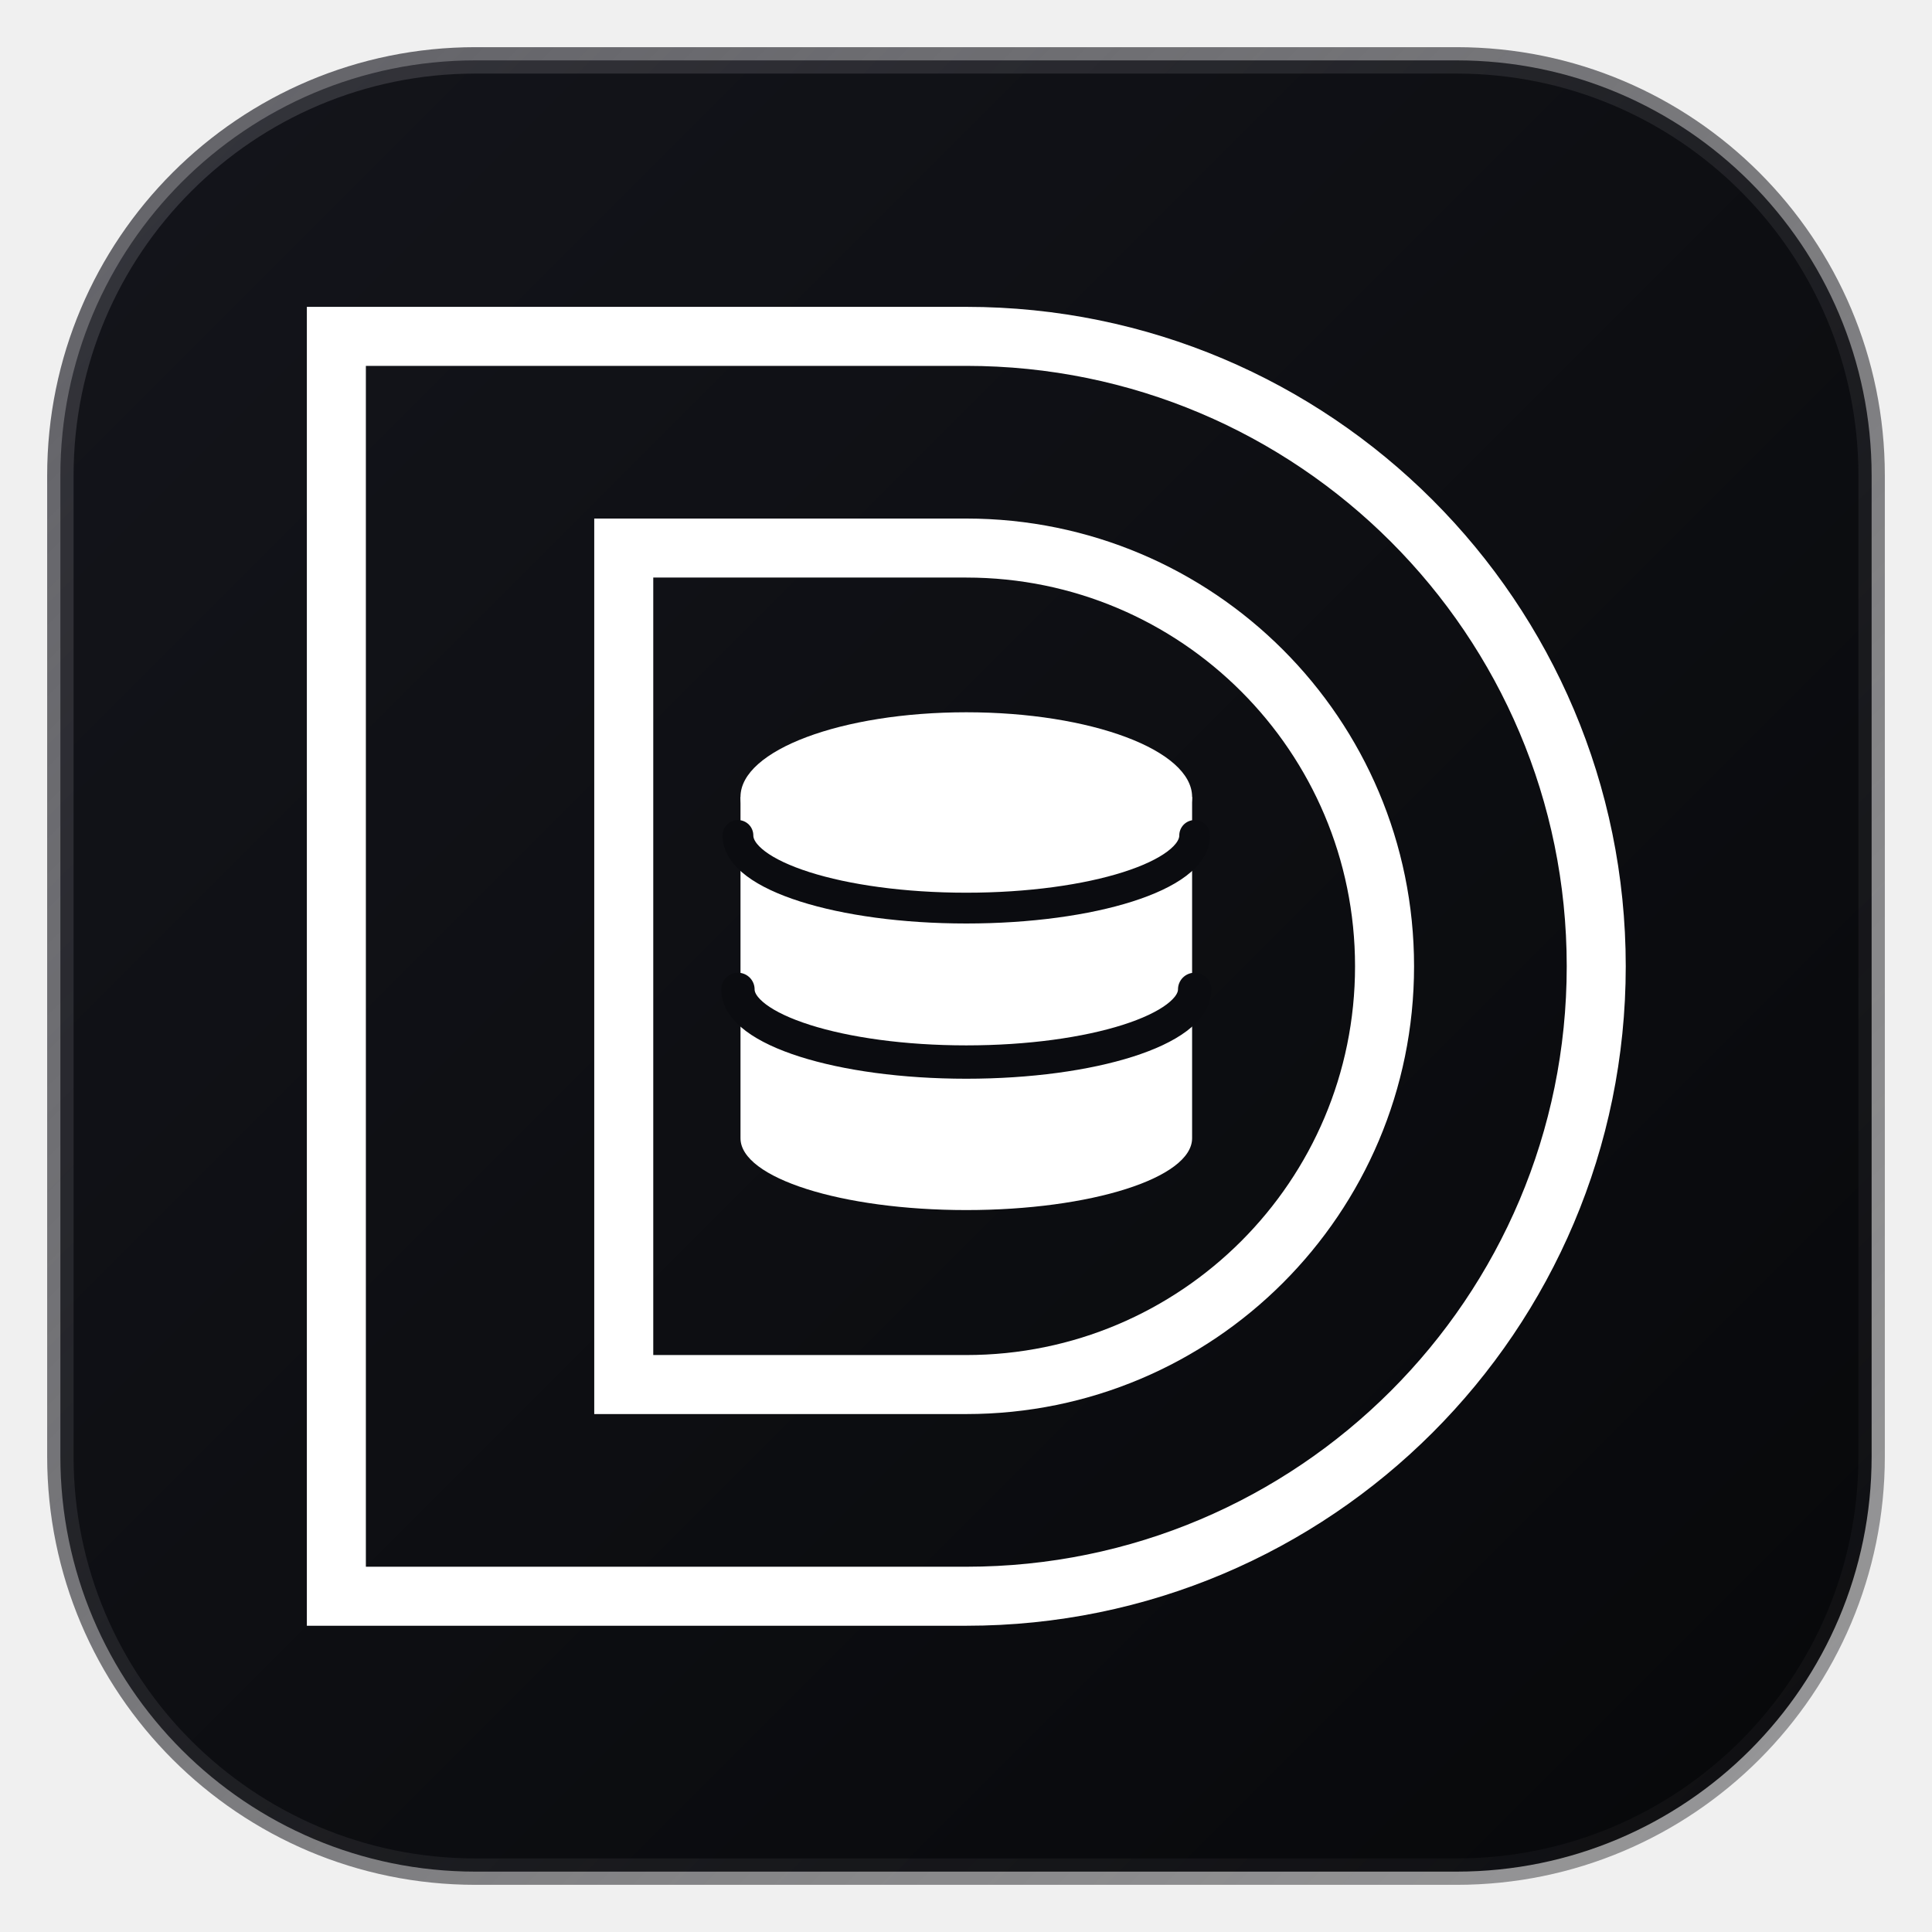
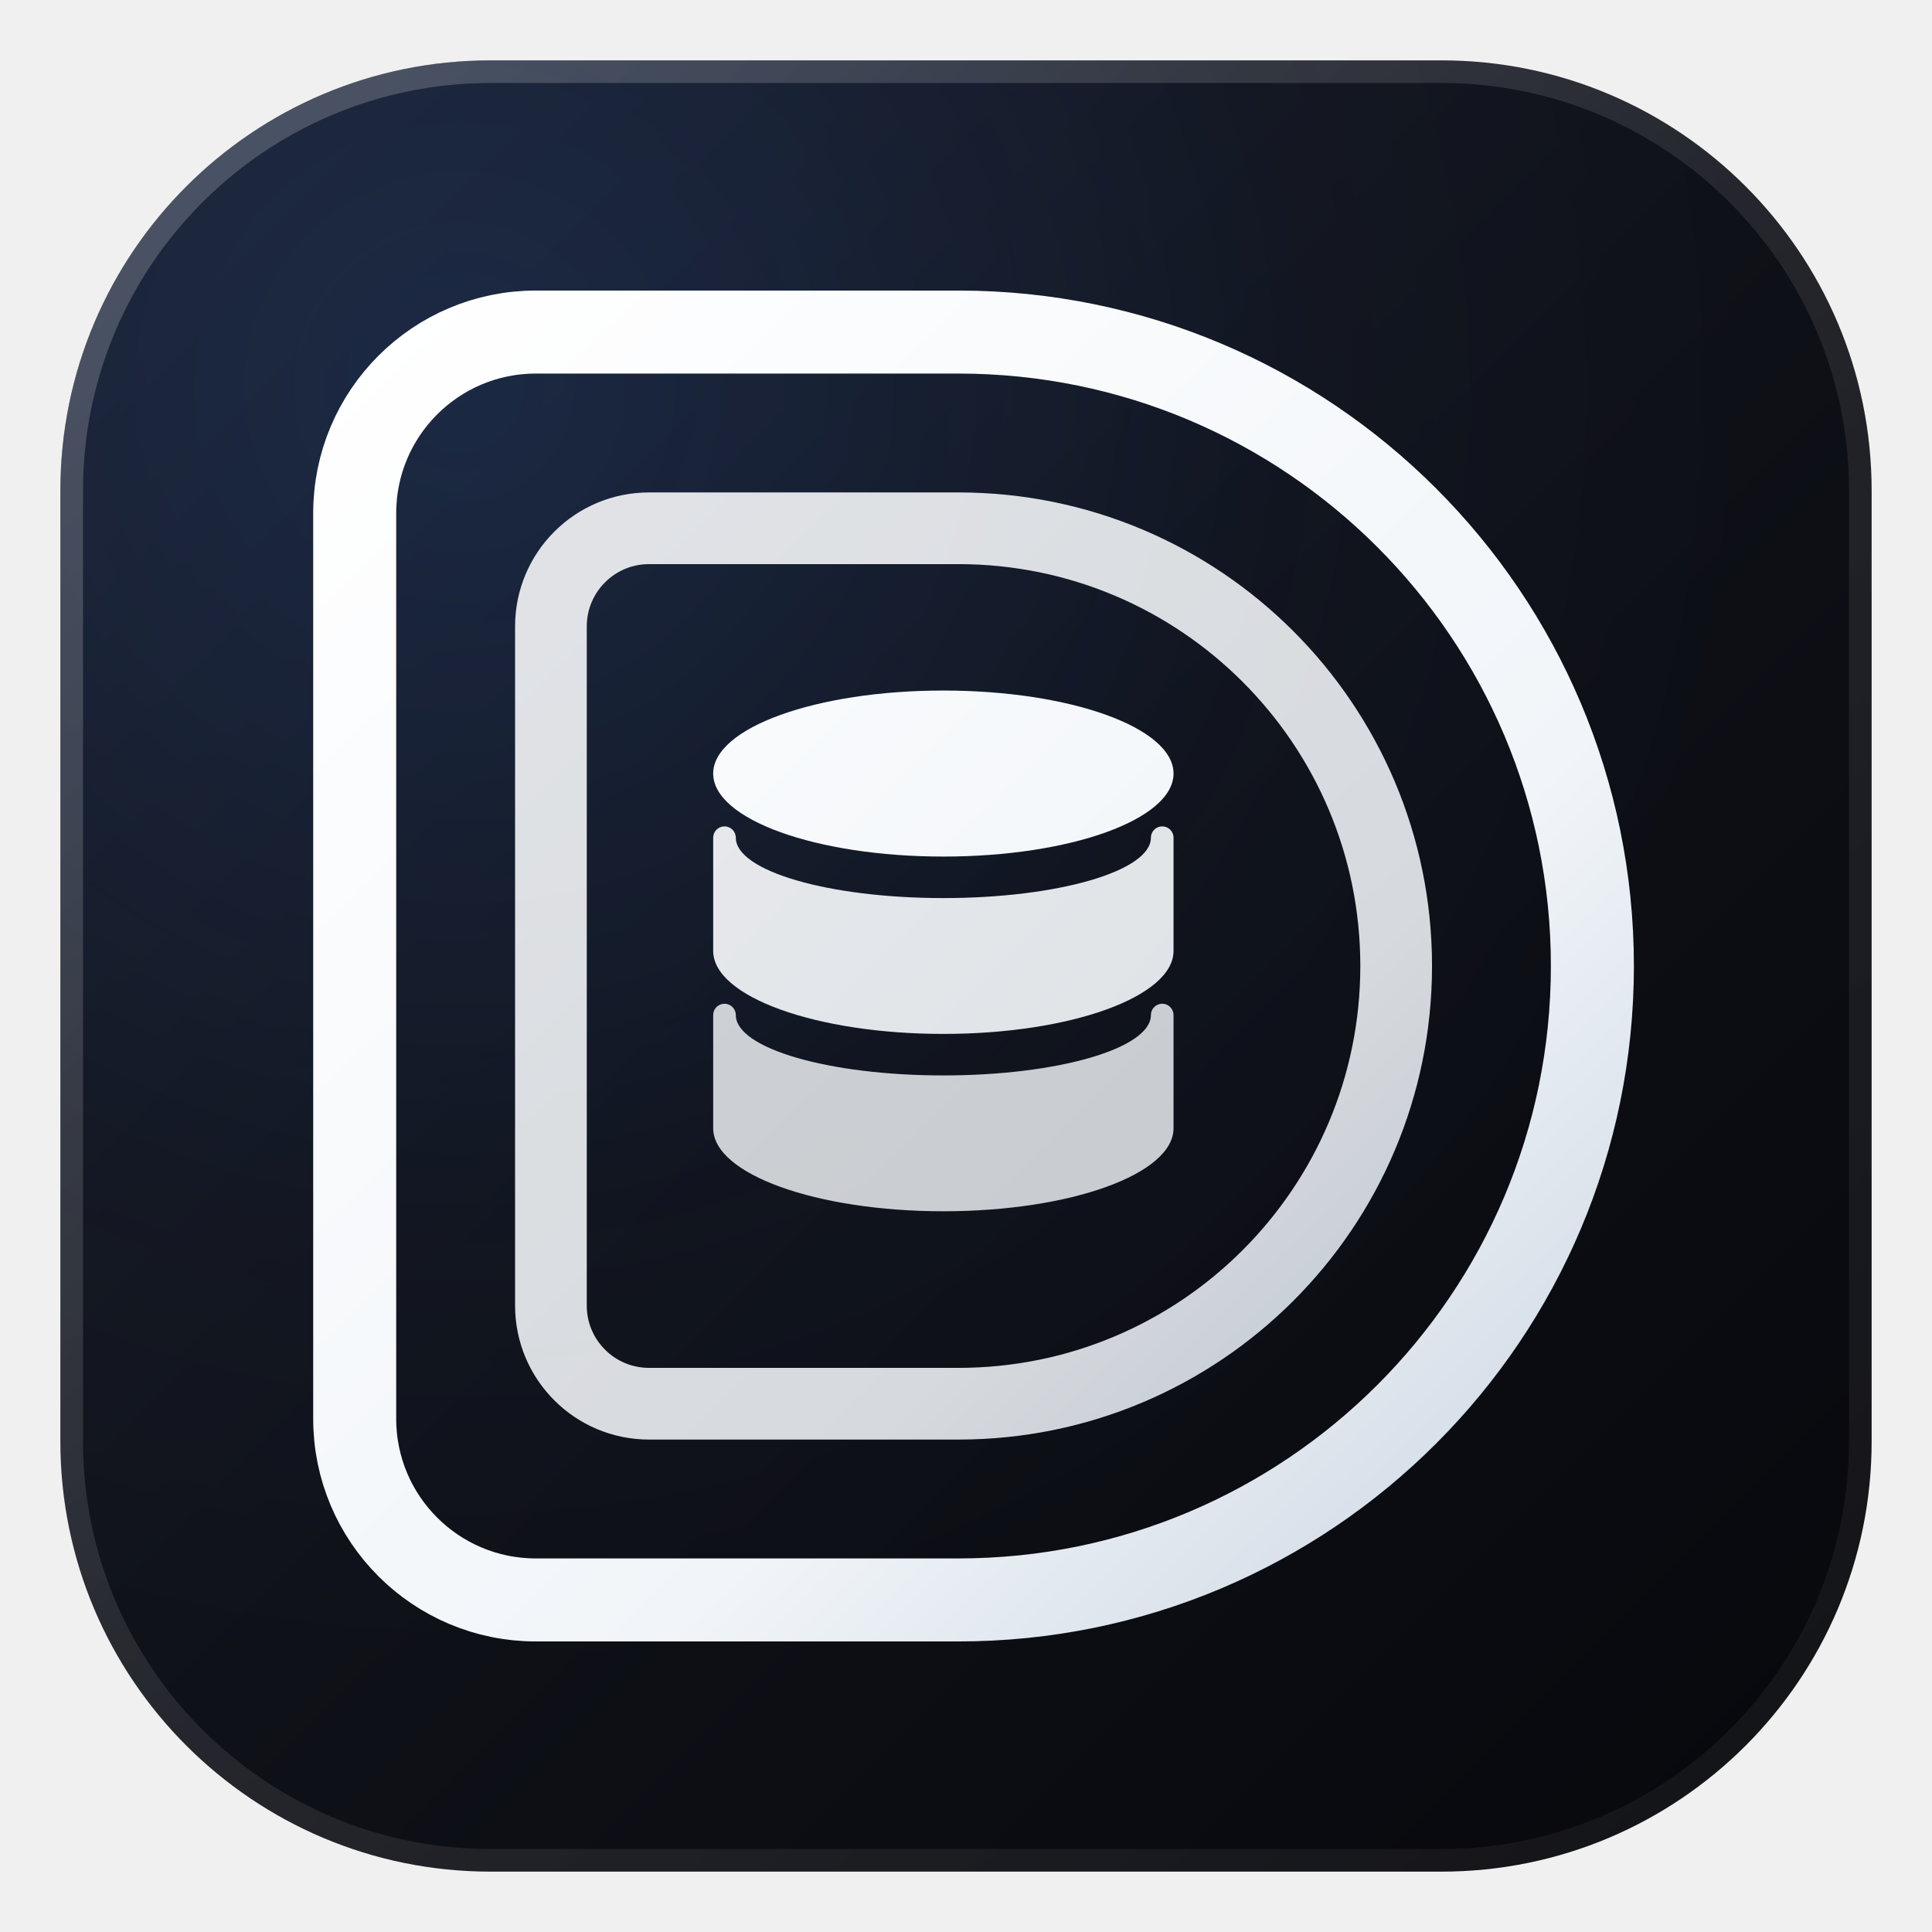
<svg xmlns="http://www.w3.org/2000/svg" viewBox="0 0 1024 1024" width="100%" height="100%" fill="none">
  <defs>
    <linearGradient id="dhub-badge-bg" x1="0%" y1="0%" x2="100%" y2="100%">
-       <stop offset="0%" stop-color="#14151b" />
-       <stop offset="100%" stop-color="#07080a" />
+       <stop offset="0%" stop-color="#1a1d28" />
+       <stop offset="50%" stop-color="#0f1118" />
+       <stop offset="100%" stop-color="#07080c" />
    </linearGradient>
+     <radialGradient id="dhub-badge-glow" cx="22%" cy="18%" r="72%">
+       <stop offset="0%" stop-color="#3b82f6" stop-opacity="0.16" />
+       <stop offset="65%" stop-color="#3b82f6" stop-opacity="0.03" />
+       <stop offset="100%" stop-color="#3b82f6" stop-opacity="0" />
+     </radialGradient>
    <linearGradient id="dhub-badge-border" x1="0%" y1="0%" x2="100%" y2="100%">
-       <stop offset="0%" stop-color="#3f3f46" stop-opacity="0.8" />
-       <stop offset="100%" stop-color="#18181b" stop-opacity="0.4" />
+       <stop offset="0%" stop-color="#ffffff" stop-opacity="0.22" />
+       <stop offset="50%" stop-color="#ffffff" stop-opacity="0.09" />
+       <stop offset="100%" stop-color="#ffffff" stop-opacity="0.04" />
+     </linearGradient>
+     <linearGradient id="dhub-mark-grad" gradientUnits="userSpaceOnUse" x1="188" y1="176" x2="844" y2="848">
+       <stop offset="0%" stop-color="#ffffff" />
+       <stop offset="65%" stop-color="#f1f5f9" />
+       <stop offset="100%" stop-color="#cbd5e1" />
    </linearGradient>
  </defs>
-   <rect x="32" y="32" width="960" height="960" rx="220" fill="url(#dhub-badge-bg)" />
-   <rect x="32" y="32" width="960" height="960" rx="220" stroke="url(#dhub-badge-border)" stroke-width="14" fill="none" />
-   <g transform="translate(164, 164) scale(0.68)">
-     <path d="M 21 21 L 512 21 A 491 491 0 0 1 512 1003 L 21 1003 Z" fill="none" stroke="#ffffff" stroke-width="46" stroke-linejoin="miter" />
-     <path d="M 245 186 L 512 186 A 326 326 0 0 1 512 838 L 245 838 Z" fill="none" stroke="#ffffff" stroke-width="46" stroke-linejoin="miter" />
-     <path d="M 336 530 L 336 646 A 176 56 0 0 0 688 646 L 688 530 Z" fill="#ffffff" />
-     <path d="M 336 380 L 336 530 A 176 56 0 0 0 688 530 L 688 380 Z" fill="#ffffff" />
-     <ellipse cx="512" cy="380" rx="176" ry="66" fill="#ffffff" />
-     <path d="M 334 530 A 176 56 0 0 0 690 530" fill="none" stroke="#0b0c10" stroke-width="26" stroke-linecap="round" />
-     <path d="M 334 410 A 176 56 0 0 0 690 410" fill="none" stroke="#0b0c10" stroke-width="24" stroke-linecap="round" />
+   <rect x="32" y="32" width="960" height="960" rx="228" fill="url(#dhub-badge-bg)" />
+   <rect x="32" y="32" width="960" height="960" rx="228" fill="url(#dhub-badge-glow)" />
+   <rect x="38" y="38" width="948" height="948" rx="222" stroke="url(#dhub-badge-border)" stroke-width="12" fill="none" />
+   <g>
+     <path d="M 188 272 A 96 96 0 0 1 284 176 L 508 176 A 336 336 0 0 1 508 848 L 284 848 A 96 96 0 0 1 188 752 Z" fill="none" stroke="url(#dhub-mark-grad)" stroke-width="44" stroke-linecap="round" stroke-linejoin="round" />
+     <path d="M 292 332 A 52 52 0 0 1 344 280 L 508 280 A 232 232 0 0 1 508 744 L 344 744 A 52 52 0 0 1 292 692 Z" fill="none" stroke="url(#dhub-mark-grad)" stroke-opacity="0.88" stroke-width="38" stroke-linecap="round" stroke-linejoin="round" />
+     <ellipse cx="500" cy="410" rx="122" ry="44" fill="url(#dhub-mark-grad)" />
+     <path d="M 378 444 A 6 6 0 0 1 390 444 A 110 32 0 0 0 610 444 A 6 6 0 0 1 622 444 L 622 504 A 122 44 0 0 1 378 504 Z" fill="url(#dhub-mark-grad)" fill-opacity="0.92" />
+     <path d="M 378 538 A 6 6 0 0 1 390 538 A 110 32 0 0 0 610 538 A 6 6 0 0 1 622 538 L 622 598 A 122 44 0 0 1 378 598 Z" fill="url(#dhub-mark-grad)" fill-opacity="0.82" />
  </g>
</svg>
